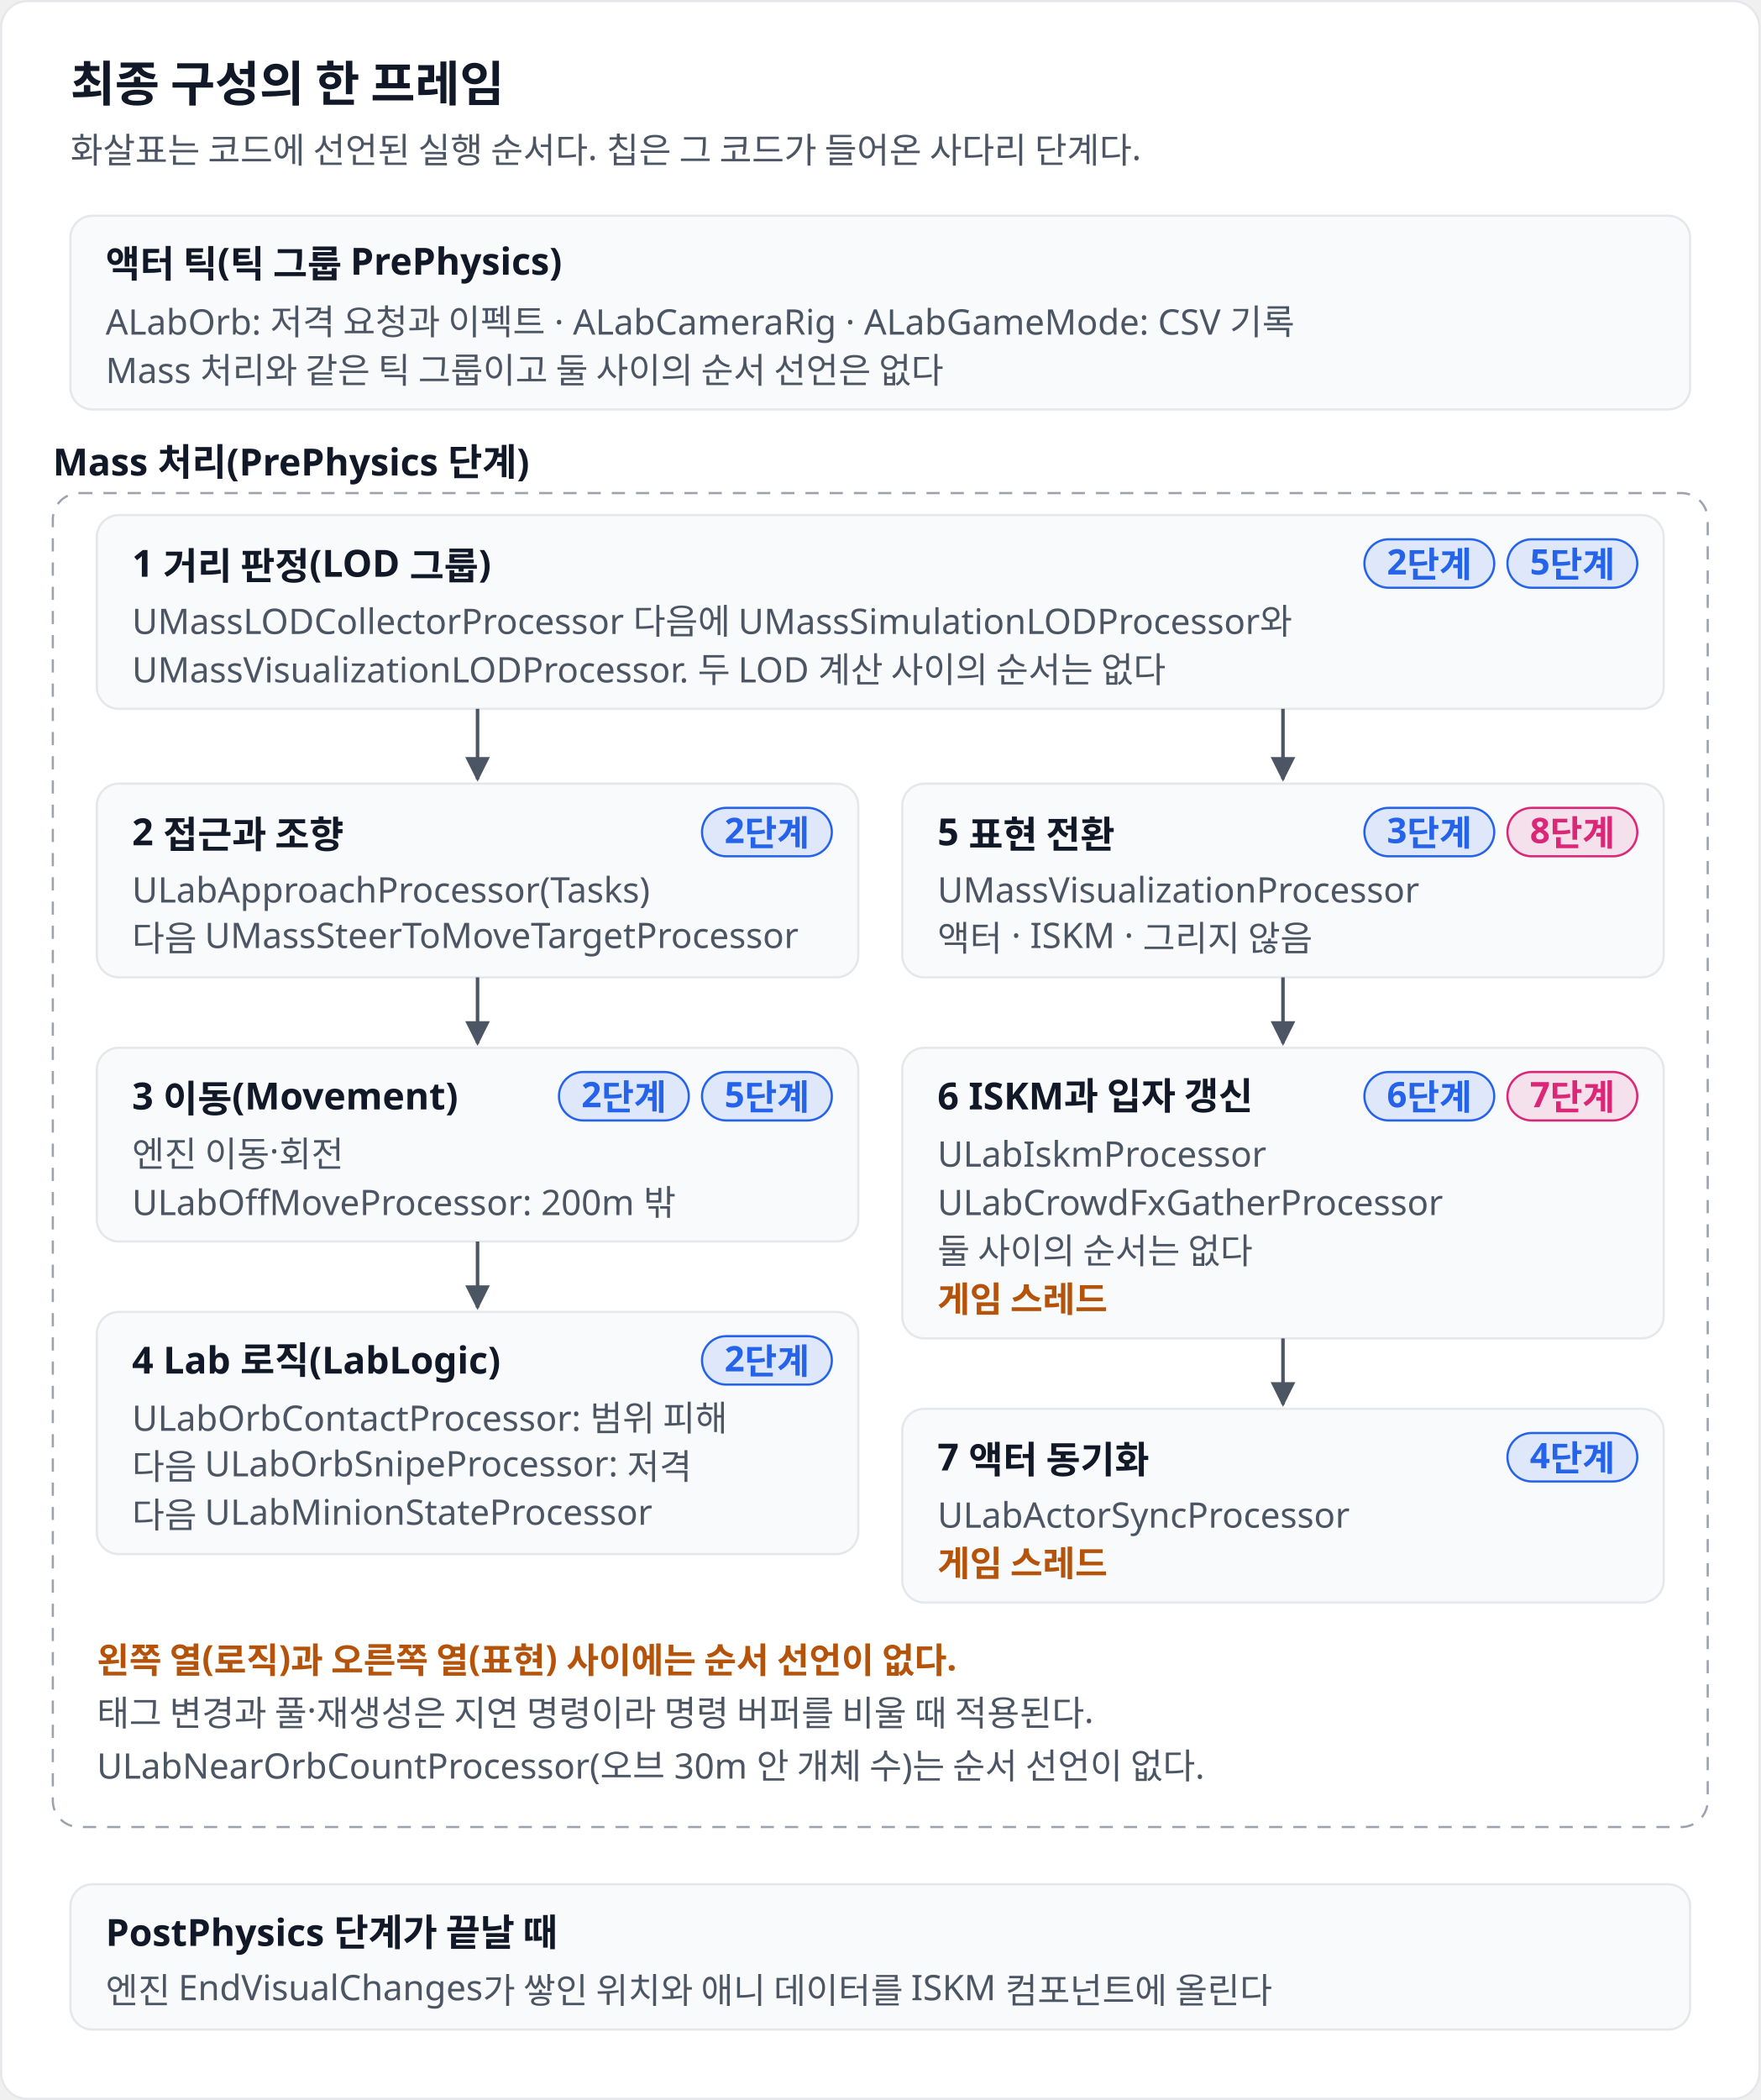
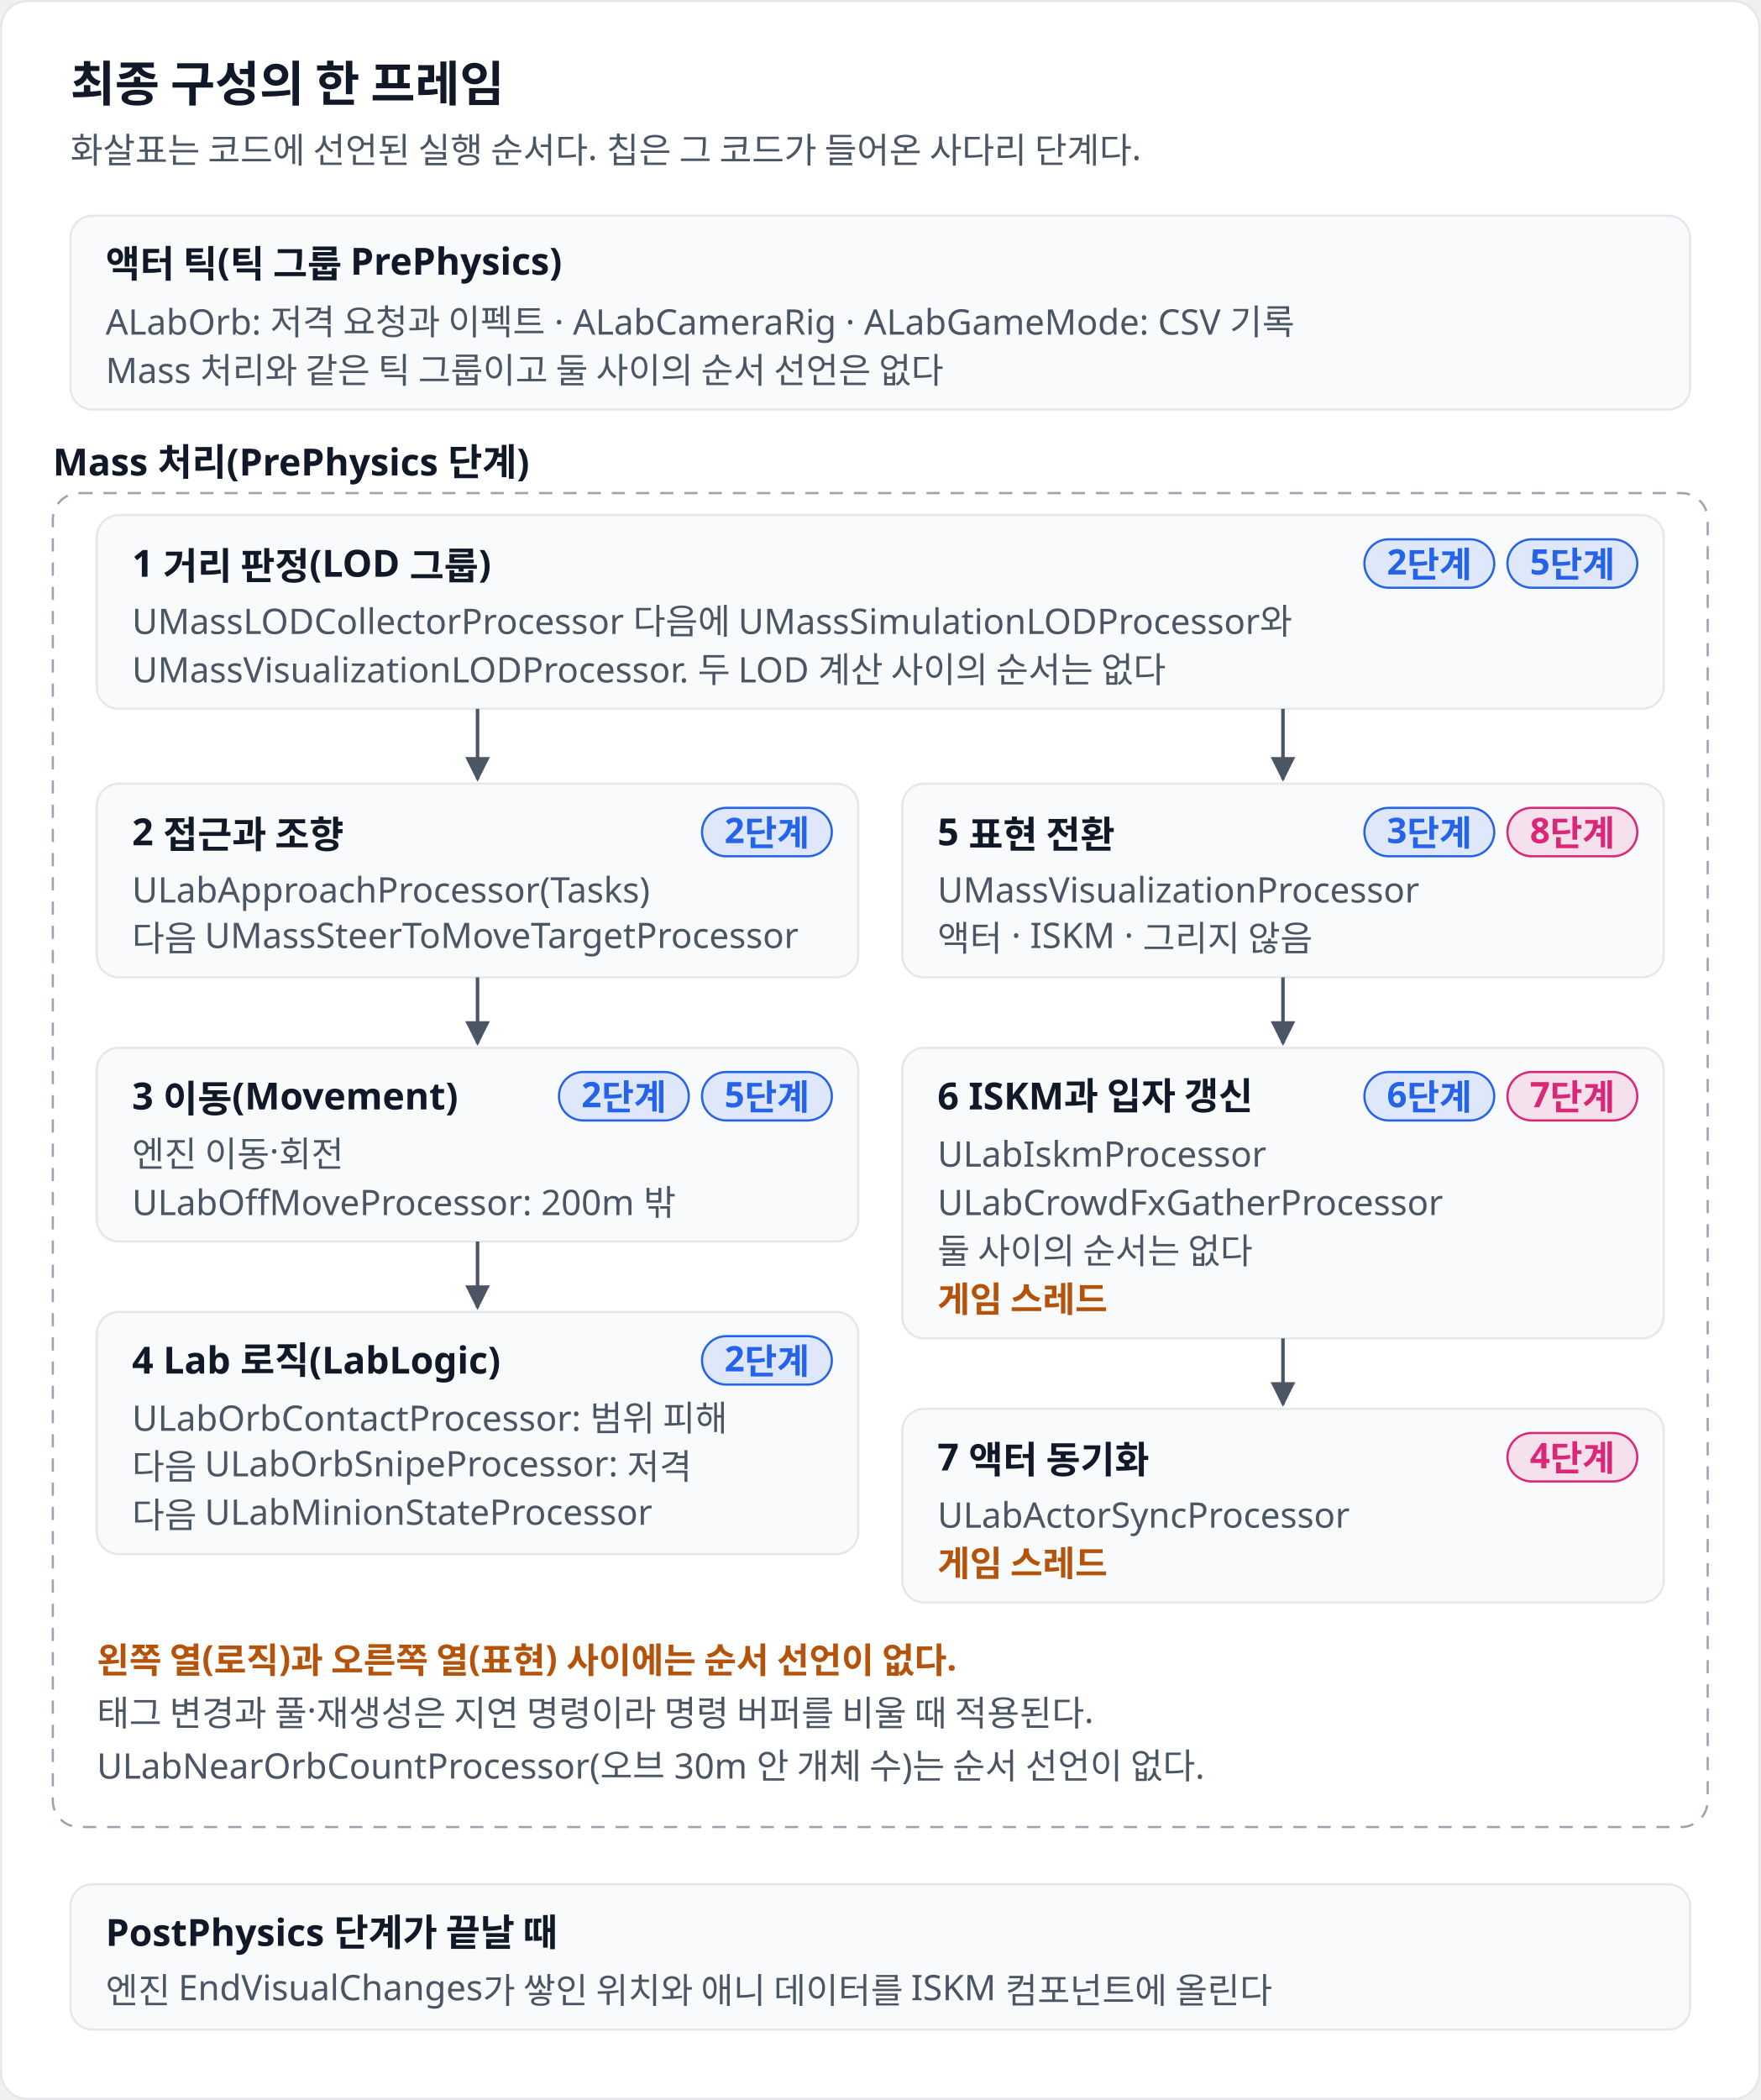
<svg xmlns="http://www.w3.org/2000/svg" width="800" height="954" viewBox="0 0 800 954" font-family="Malgun Gothic, Apple SD Gothic Neo, Noto Sans KR, Segoe UI, sans-serif" font-size="16" fill="#111827">
  <rect x="0.5" y="0.5" width="799" height="953" rx="12" fill="#ffffff" stroke="#e5e7eb" />
  <defs>
    <marker id="arr" viewBox="0 0 10 10" refX="9" refY="5" markerWidth="7" markerHeight="7" orient="auto-start-reverse">
      <path d="M0 0 L10 5 L0 10 z" fill="#4b5563" />
    </marker>
  </defs>
  <text x="32" y="46" font-size="22" font-weight="700">최종 구성의 한 프레임</text>
  <text x="32" y="74" font-size="16" fill="#4b5563">화살표는 코드에 선언된 실행 순서다. 칩은 그 코드가 들어온 사다리 단계다.</text>
  <rect x="32" y="98" width="736" height="88" rx="10" fill="#f8fafc" stroke="#e5e7eb" />
  <text x="48" y="126" font-size="17" font-weight="700">액터 틱(틱 그룹 PrePhysics)</text>
  <text x="48" y="152" font-size="16" fill="#4b5563">ALabOrb: 저격 요청과 이펙트 · ALabCameraRig · ALabGameMode: CSV 기록</text>
  <text x="48" y="174" font-size="16" fill="#4b5563">Mass 처리와 같은 틱 그룹이고 둘 사이의 순서 선언은 없다</text>
  <text x="24" y="216" font-size="17" font-weight="700">Mass 처리(PrePhysics 단계)</text>
  <rect x="44" y="234" width="712" height="88" rx="10" fill="#f8fafc" stroke="#e5e7eb" />
  <text x="60" y="262" font-size="17" font-weight="700">1 거리 판정(LOD 그룹)</text>
  <rect x="685" y="245" width="59" height="22" rx="11" fill="#2563eb" fill-opacity="0.12" stroke="#2563eb" />
  <text x="714.5" y="261" text-anchor="middle" font-size="16" font-weight="700" fill="#2563eb">5단계</text>
  <rect x="620" y="245" width="59" height="22" rx="11" fill="#2563eb" fill-opacity="0.12" stroke="#2563eb" />
  <text x="649.5" y="261" text-anchor="middle" font-size="16" font-weight="700" fill="#2563eb">2단계</text>
  <text x="60" y="288" font-size="16" fill="#4b5563">UMassLODCollectorProcessor 다음에 UMassSimulationLODProcessor와</text>
  <text x="60" y="310" font-size="16" fill="#4b5563">UMassVisualizationLODProcessor. 두 LOD 계산 사이의 순서는 없다</text>
  <path d="M217.0 322 L217.0 354" stroke="#4b5563" stroke-width="1.6" fill="none" marker-end="url(#arr)" />
  <path d="M583.0 322 L583.0 354" stroke="#4b5563" stroke-width="1.6" fill="none" marker-end="url(#arr)" />
  <rect x="44" y="356" width="346" height="88" rx="10" fill="#f8fafc" stroke="#e5e7eb" />
  <text x="60" y="384" font-size="17" font-weight="700">2 접근과 조향</text>
  <rect x="319" y="367" width="59" height="22" rx="11" fill="#2563eb" fill-opacity="0.12" stroke="#2563eb" />
  <text x="348.5" y="383" text-anchor="middle" font-size="16" font-weight="700" fill="#2563eb">2단계</text>
  <text x="60" y="410" font-size="16" fill="#4b5563">ULabApproachProcessor(Tasks)</text>
  <text x="60" y="432" font-size="16" fill="#4b5563">다음 UMassSteerToMoveTargetProcessor</text>
  <path d="M217.0 444 L217.0 474" stroke="#4b5563" stroke-width="1.6" fill="none" marker-end="url(#arr)" />
  <rect x="44" y="476" width="346" height="88" rx="10" fill="#f8fafc" stroke="#e5e7eb" />
  <text x="60" y="504" font-size="17" font-weight="700">3 이동(Movement)</text>
  <rect x="319" y="487" width="59" height="22" rx="11" fill="#2563eb" fill-opacity="0.12" stroke="#2563eb" />
  <text x="348.5" y="503" text-anchor="middle" font-size="16" font-weight="700" fill="#2563eb">5단계</text>
  <rect x="254" y="487" width="59" height="22" rx="11" fill="#2563eb" fill-opacity="0.12" stroke="#2563eb" />
  <text x="283.5" y="503" text-anchor="middle" font-size="16" font-weight="700" fill="#2563eb">2단계</text>
  <text x="60" y="530" font-size="16" fill="#4b5563">엔진 이동·회전</text>
  <text x="60" y="552" font-size="16" fill="#4b5563">ULabOffMoveProcessor: 200m 밖</text>
  <path d="M217.0 564 L217.0 594" stroke="#4b5563" stroke-width="1.6" fill="none" marker-end="url(#arr)" />
  <rect x="44" y="596" width="346" height="110" rx="10" fill="#f8fafc" stroke="#e5e7eb" />
  <text x="60" y="624" font-size="17" font-weight="700">4 Lab 로직(LabLogic)</text>
  <rect x="319" y="607" width="59" height="22" rx="11" fill="#2563eb" fill-opacity="0.12" stroke="#2563eb" />
  <text x="348.5" y="623" text-anchor="middle" font-size="16" font-weight="700" fill="#2563eb">2단계</text>
  <text x="60" y="650" font-size="16" fill="#4b5563">ULabOrbContactProcessor: 범위 피해</text>
  <text x="60" y="672" font-size="16" fill="#4b5563">다음 ULabOrbSnipeProcessor: 저격</text>
  <text x="60" y="694" font-size="16" fill="#4b5563">다음 ULabMinionStateProcessor</text>
  <rect x="410" y="356" width="346" height="88" rx="10" fill="#f8fafc" stroke="#e5e7eb" />
  <text x="426" y="384" font-size="17" font-weight="700">5 표현 전환</text>
  <rect x="685" y="367" width="59" height="22" rx="11" fill="#db2777" fill-opacity="0.12" stroke="#db2777" />
  <text x="714.5" y="383" text-anchor="middle" font-size="16" font-weight="700" fill="#db2777">8단계</text>
  <rect x="620" y="367" width="59" height="22" rx="11" fill="#2563eb" fill-opacity="0.12" stroke="#2563eb" />
  <text x="649.5" y="383" text-anchor="middle" font-size="16" font-weight="700" fill="#2563eb">3단계</text>
  <text x="426" y="410" font-size="16" fill="#4b5563">UMassVisualizationProcessor</text>
  <text x="426" y="432" font-size="16" fill="#4b5563">액터 · ISKM · 그리지 않음</text>
  <path d="M583.0 444 L583.0 474" stroke="#4b5563" stroke-width="1.6" fill="none" marker-end="url(#arr)" />
  <rect x="410" y="476" width="346" height="132" rx="10" fill="#f8fafc" stroke="#e5e7eb" />
  <text x="426" y="504" font-size="17" font-weight="700">6 ISKM과 입자 갱신</text>
  <rect x="685" y="487" width="59" height="22" rx="11" fill="#db2777" fill-opacity="0.12" stroke="#db2777" />
  <text x="714.5" y="503" text-anchor="middle" font-size="16" font-weight="700" fill="#db2777">7단계</text>
  <rect x="620" y="487" width="59" height="22" rx="11" fill="#2563eb" fill-opacity="0.12" stroke="#2563eb" />
  <text x="649.5" y="503" text-anchor="middle" font-size="16" font-weight="700" fill="#2563eb">6단계</text>
  <text x="426" y="530" font-size="16" fill="#4b5563">ULabIskmProcessor</text>
  <text x="426" y="552" font-size="16" fill="#4b5563">ULabCrowdFxGatherProcessor</text>
  <text x="426" y="574" font-size="16" fill="#4b5563">둘 사이의 순서는 없다</text>
  <text x="426" y="596" font-size="16" font-weight="700" fill="#b45309">게임 스레드</text>
  <path d="M583.0 608 L583.0 638" stroke="#4b5563" stroke-width="1.6" fill="none" marker-end="url(#arr)" />
  <rect x="410" y="640" width="346" height="88" rx="10" fill="#f8fafc" stroke="#e5e7eb" />
  <text x="426" y="668" font-size="17" font-weight="700">7 액터 동기화</text>
-   <rect x="685" y="651" width="59" height="22" rx="11" fill="#2563eb" fill-opacity="0.12" stroke="#2563eb" />
-   <text x="714.5" y="667" text-anchor="middle" font-size="16" font-weight="700" fill="#2563eb">4단계</text>
+   <rect x="685" y="651" width="59" height="22" rx="11" fill="#db2777" fill-opacity="0.12" stroke="#db2777" />
+   <text x="714.5" y="667" text-anchor="middle" font-size="16" font-weight="700" fill="#db2777">4단계</text>
  <text x="426" y="694" font-size="16" fill="#4b5563">ULabActorSyncProcessor</text>
  <text x="426" y="716" font-size="16" font-weight="700" fill="#b45309">게임 스레드</text>
  <text x="44" y="760" font-size="16" font-weight="700" fill="#b45309">왼쪽 열(로직)과 오른쪽 열(표현) 사이에는 순서 선언이 없다.</text>
  <text x="44" y="784" font-size="16" fill="#4b5563">태그 변경과 풀·재생성은 지연 명령이라 명령 버퍼를 비울 때 적용된다.</text>
  <text x="44" y="808" font-size="16" fill="#4b5563">ULabNearOrbCountProcessor(오브 30m 안 개체 수)는 순서 선언이 없다.</text>
  <rect x="24" y="224" width="752" height="606" rx="12" fill="none" stroke="#9ca3af" stroke-dasharray="6 5" />
  <rect x="32" y="856" width="736" height="66" rx="10" fill="#f8fafc" stroke="#e5e7eb" />
  <text x="48" y="884" font-size="17" font-weight="700">PostPhysics 단계가 끝날 때</text>
  <text x="48" y="910" font-size="16" fill="#4b5563">엔진 EndVisualChanges가 쌓인 위치와 애니 데이터를 ISKM 컴포넌트에 올린다</text>
</svg>
